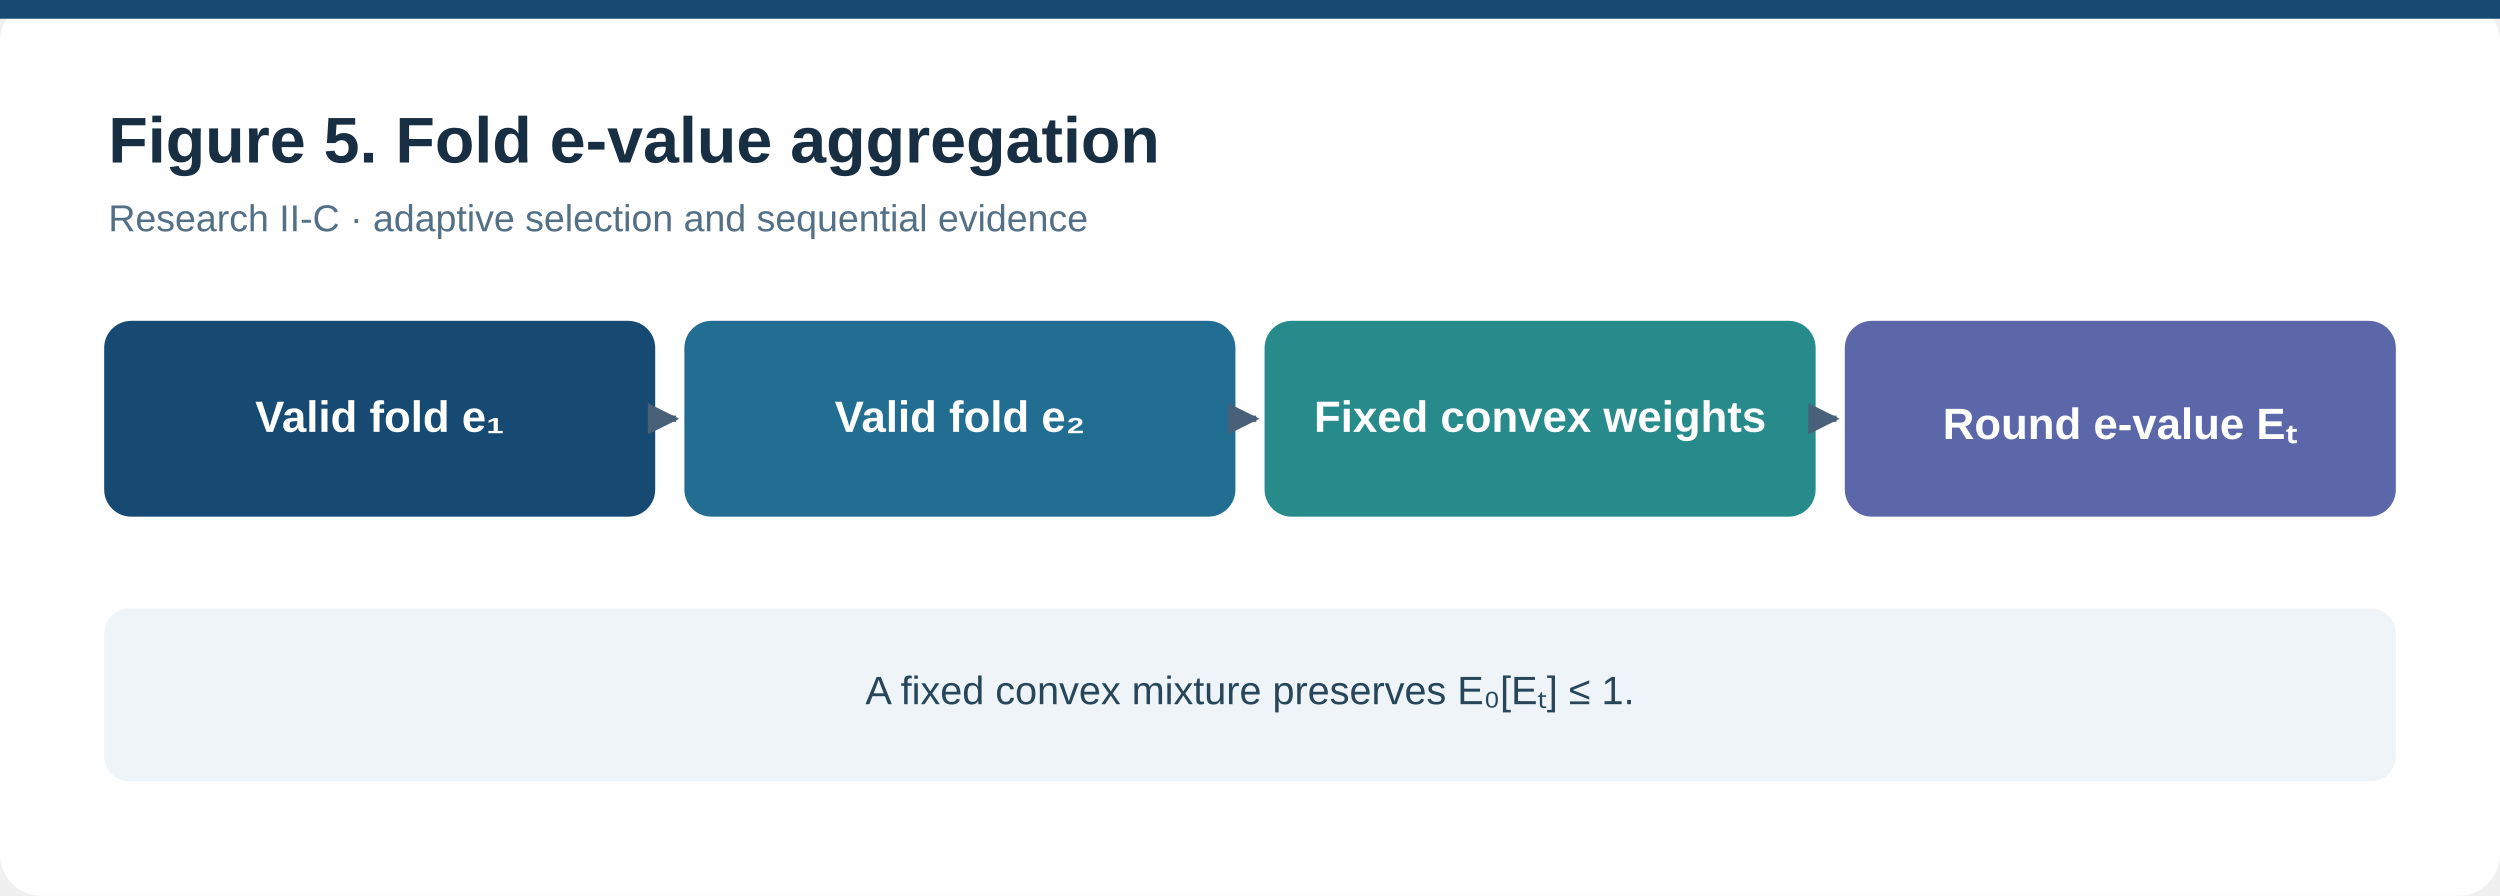
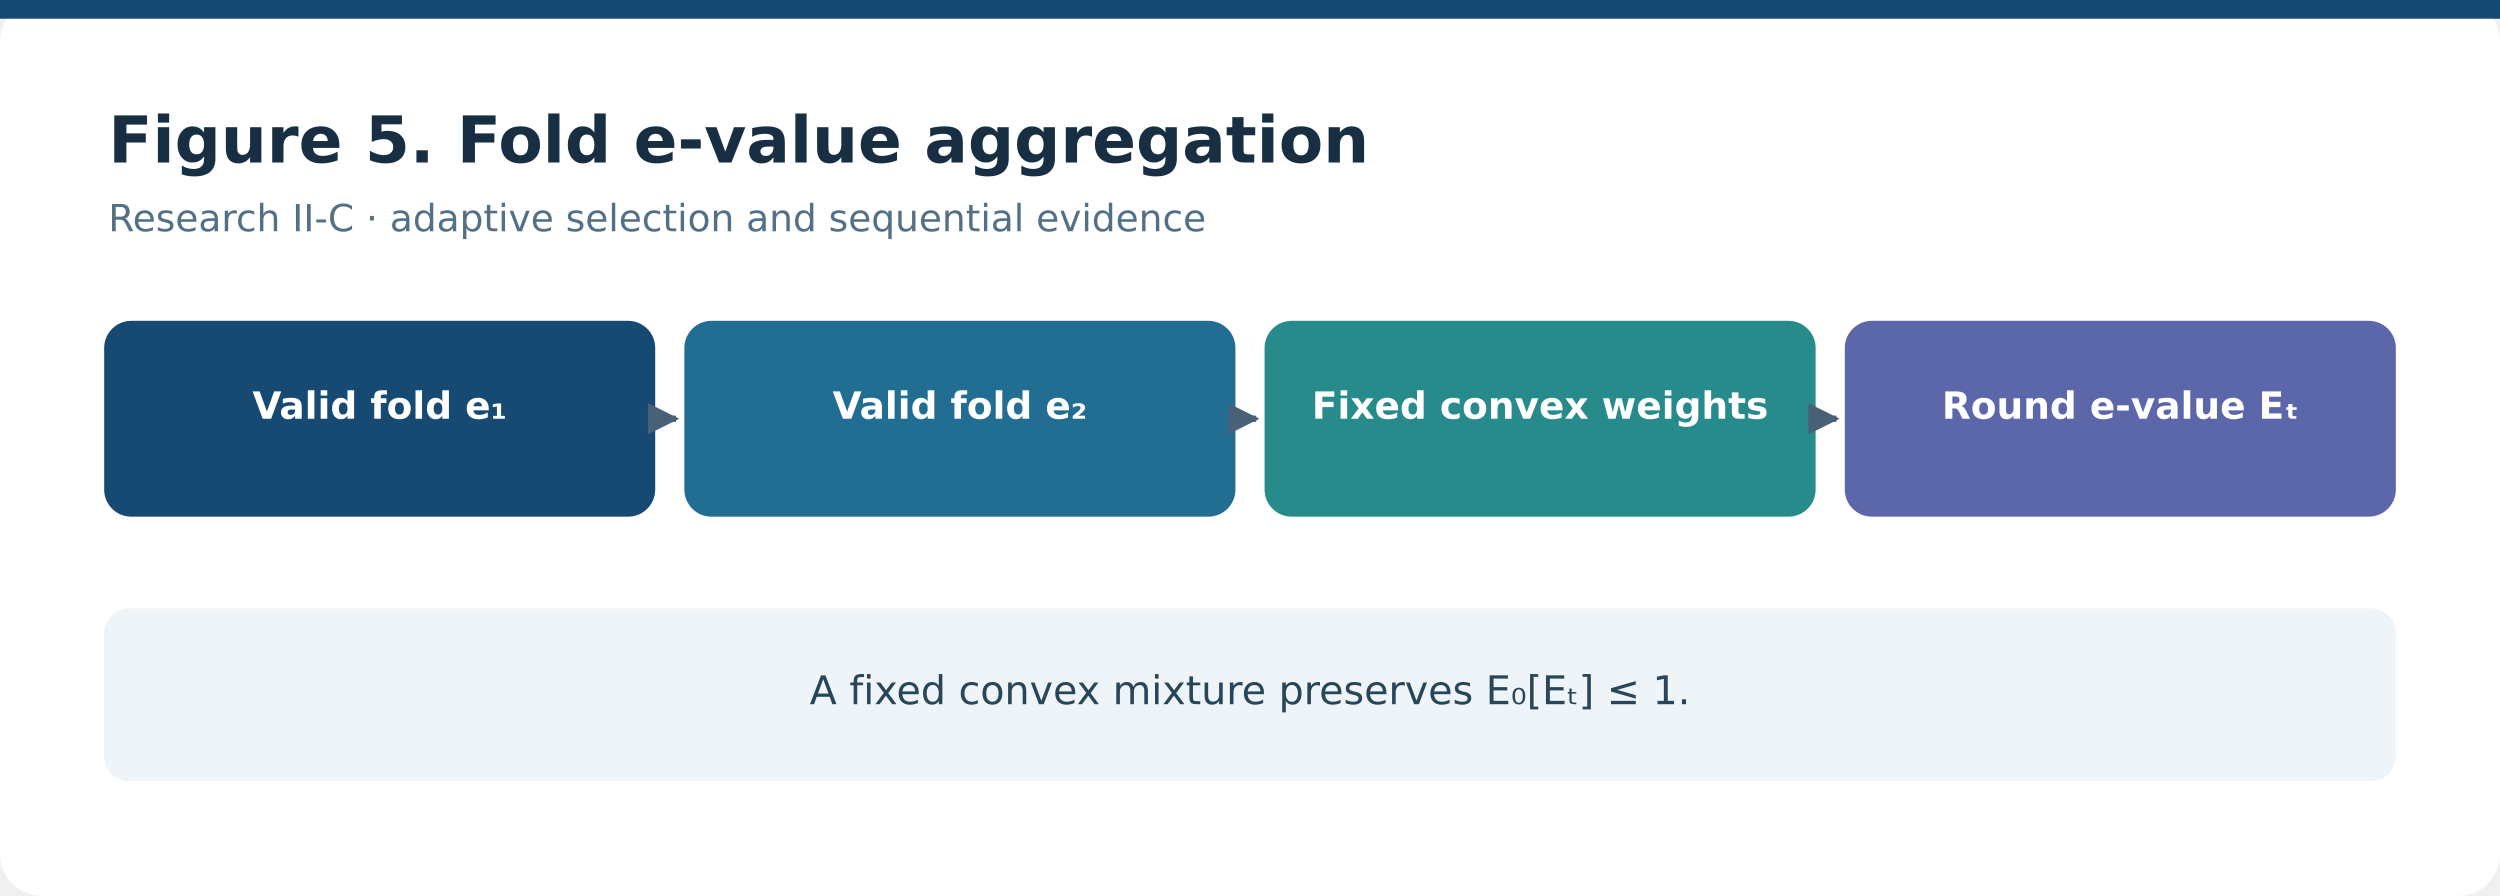
<svg xmlns="http://www.w3.org/2000/svg" width="1200" height="430" viewBox="0 0 1200 430" role="img" aria-label="Fold e-value aggregation">
  <defs>
    <marker id="arrow" viewBox="0 0 10 10" refX="9" refY="5" markerWidth="5" markerHeight="5" orient="auto-start-reverse">
      <path d="M0 0L10 5L0 10Z" fill="#486078" />
    </marker>
  </defs>
-   <rect width="1200" height="430" rx="20" fill="#ffffff" />
-   <rect x="0" y="0" width="1200" height="9" fill="#174a72" />
-   <text x="52" y="78" font-family="Arial,Helvetica,sans-serif" font-size="31" font-weight="700" fill="#182f43">Figure 5. Fold e-value aggregation</text>
-   <text x="52" y="111" font-family="Arial,Helvetica,sans-serif" font-size="18" fill="#537086">Research II-C · adaptive selection and sequential evidence</text>
+   <rect width="1200" height="430" rx="20" fill="#fff" />
+   <rect width="1200" height="9" fill="#174a72" />
+   <text x="52" y="78" font-family="DejaVu Sans,Arial,sans-serif" font-size="31" font-weight="700" fill="#182f43">Figure 5. Fold e-value aggregation</text>
+   <text x="52" y="111" font-family="DejaVu Sans,Arial,sans-serif" font-size="18" fill="#537086">Research II-C · adaptive selection and sequential evidence</text>
  <rect x="50" y="154" width="264.5" height="94" rx="13" fill="#174a72" />
-   <text x="182.25" y="200" text-anchor="middle" dominant-baseline="central" font-family="Arial,Helvetica,sans-serif" font-size="21" font-weight="600" fill="#fff">Valid fold e₁</text>
+   <text text-anchor="middle" font-family="DejaVu Sans,Arial,sans-serif" font-size="18" font-weight="600" fill="#fff">
+     <tspan x="182.25" y="201">Valid fold e₁</tspan>
+   </text>
  <path d="M 316.5 201 H 324.5" stroke="#486078" stroke-width="3" marker-end="url(#arrow)" />
  <rect x="328.5" y="154" width="264.5" height="94" rx="13" fill="#226d92" />
-   <text x="460.75" y="200" text-anchor="middle" dominant-baseline="central" font-family="Arial,Helvetica,sans-serif" font-size="21" font-weight="600" fill="#fff">Valid fold e₂</text>
+   <text text-anchor="middle" font-family="DejaVu Sans,Arial,sans-serif" font-size="18" font-weight="600" fill="#fff">
+     <tspan x="460.75" y="201">Valid fold e₂</tspan>
+   </text>
  <path d="M 595 201 H 603" stroke="#486078" stroke-width="3" marker-end="url(#arrow)" />
  <rect x="607" y="154" width="264.5" height="94" rx="13" fill="#278a8b" />
-   <text x="739.25" y="200" text-anchor="middle" dominant-baseline="central" font-family="Arial,Helvetica,sans-serif" font-size="21" font-weight="600" fill="#fff">Fixed convex weights</text>
+   <text text-anchor="middle" font-family="DejaVu Sans,Arial,sans-serif" font-size="18" font-weight="600" fill="#fff">
+     <tspan x="739.25" y="201">Fixed convex weights</tspan>
+   </text>
  <path d="M 873.5 201 H 881.5" stroke="#486078" stroke-width="3" marker-end="url(#arrow)" />
  <rect x="885.5" y="154" width="264.5" height="94" rx="13" fill="#5c67a9" />
-   <text x="1017.75" y="200" text-anchor="middle" dominant-baseline="central" font-family="Arial,Helvetica,sans-serif" font-size="21" font-weight="600" fill="#fff">Round e-value Eₜ</text>
+   <text text-anchor="middle" font-family="DejaVu Sans,Arial,sans-serif" font-size="18" font-weight="600" fill="#fff">
+     <tspan x="1017.75" y="201">Round e-value Eₜ</tspan>
+   </text>
  <rect x="50" y="292" width="1100" height="83" rx="12" fill="#eef4f8" />
-   <text x="600" y="338" font-family="Arial,Helvetica,sans-serif" text-anchor="middle" font-size="19" font-weight="500" fill="#274659">A fixed convex mixture preserves E₀[Eₜ] ≤ 1.</text>
+   <text x="600" y="338" text-anchor="middle" font-family="DejaVu Sans,Arial,sans-serif" font-size="19" fill="#274659">A fixed convex mixture preserves E₀[Eₜ] ≤ 1.</text>
</svg>
